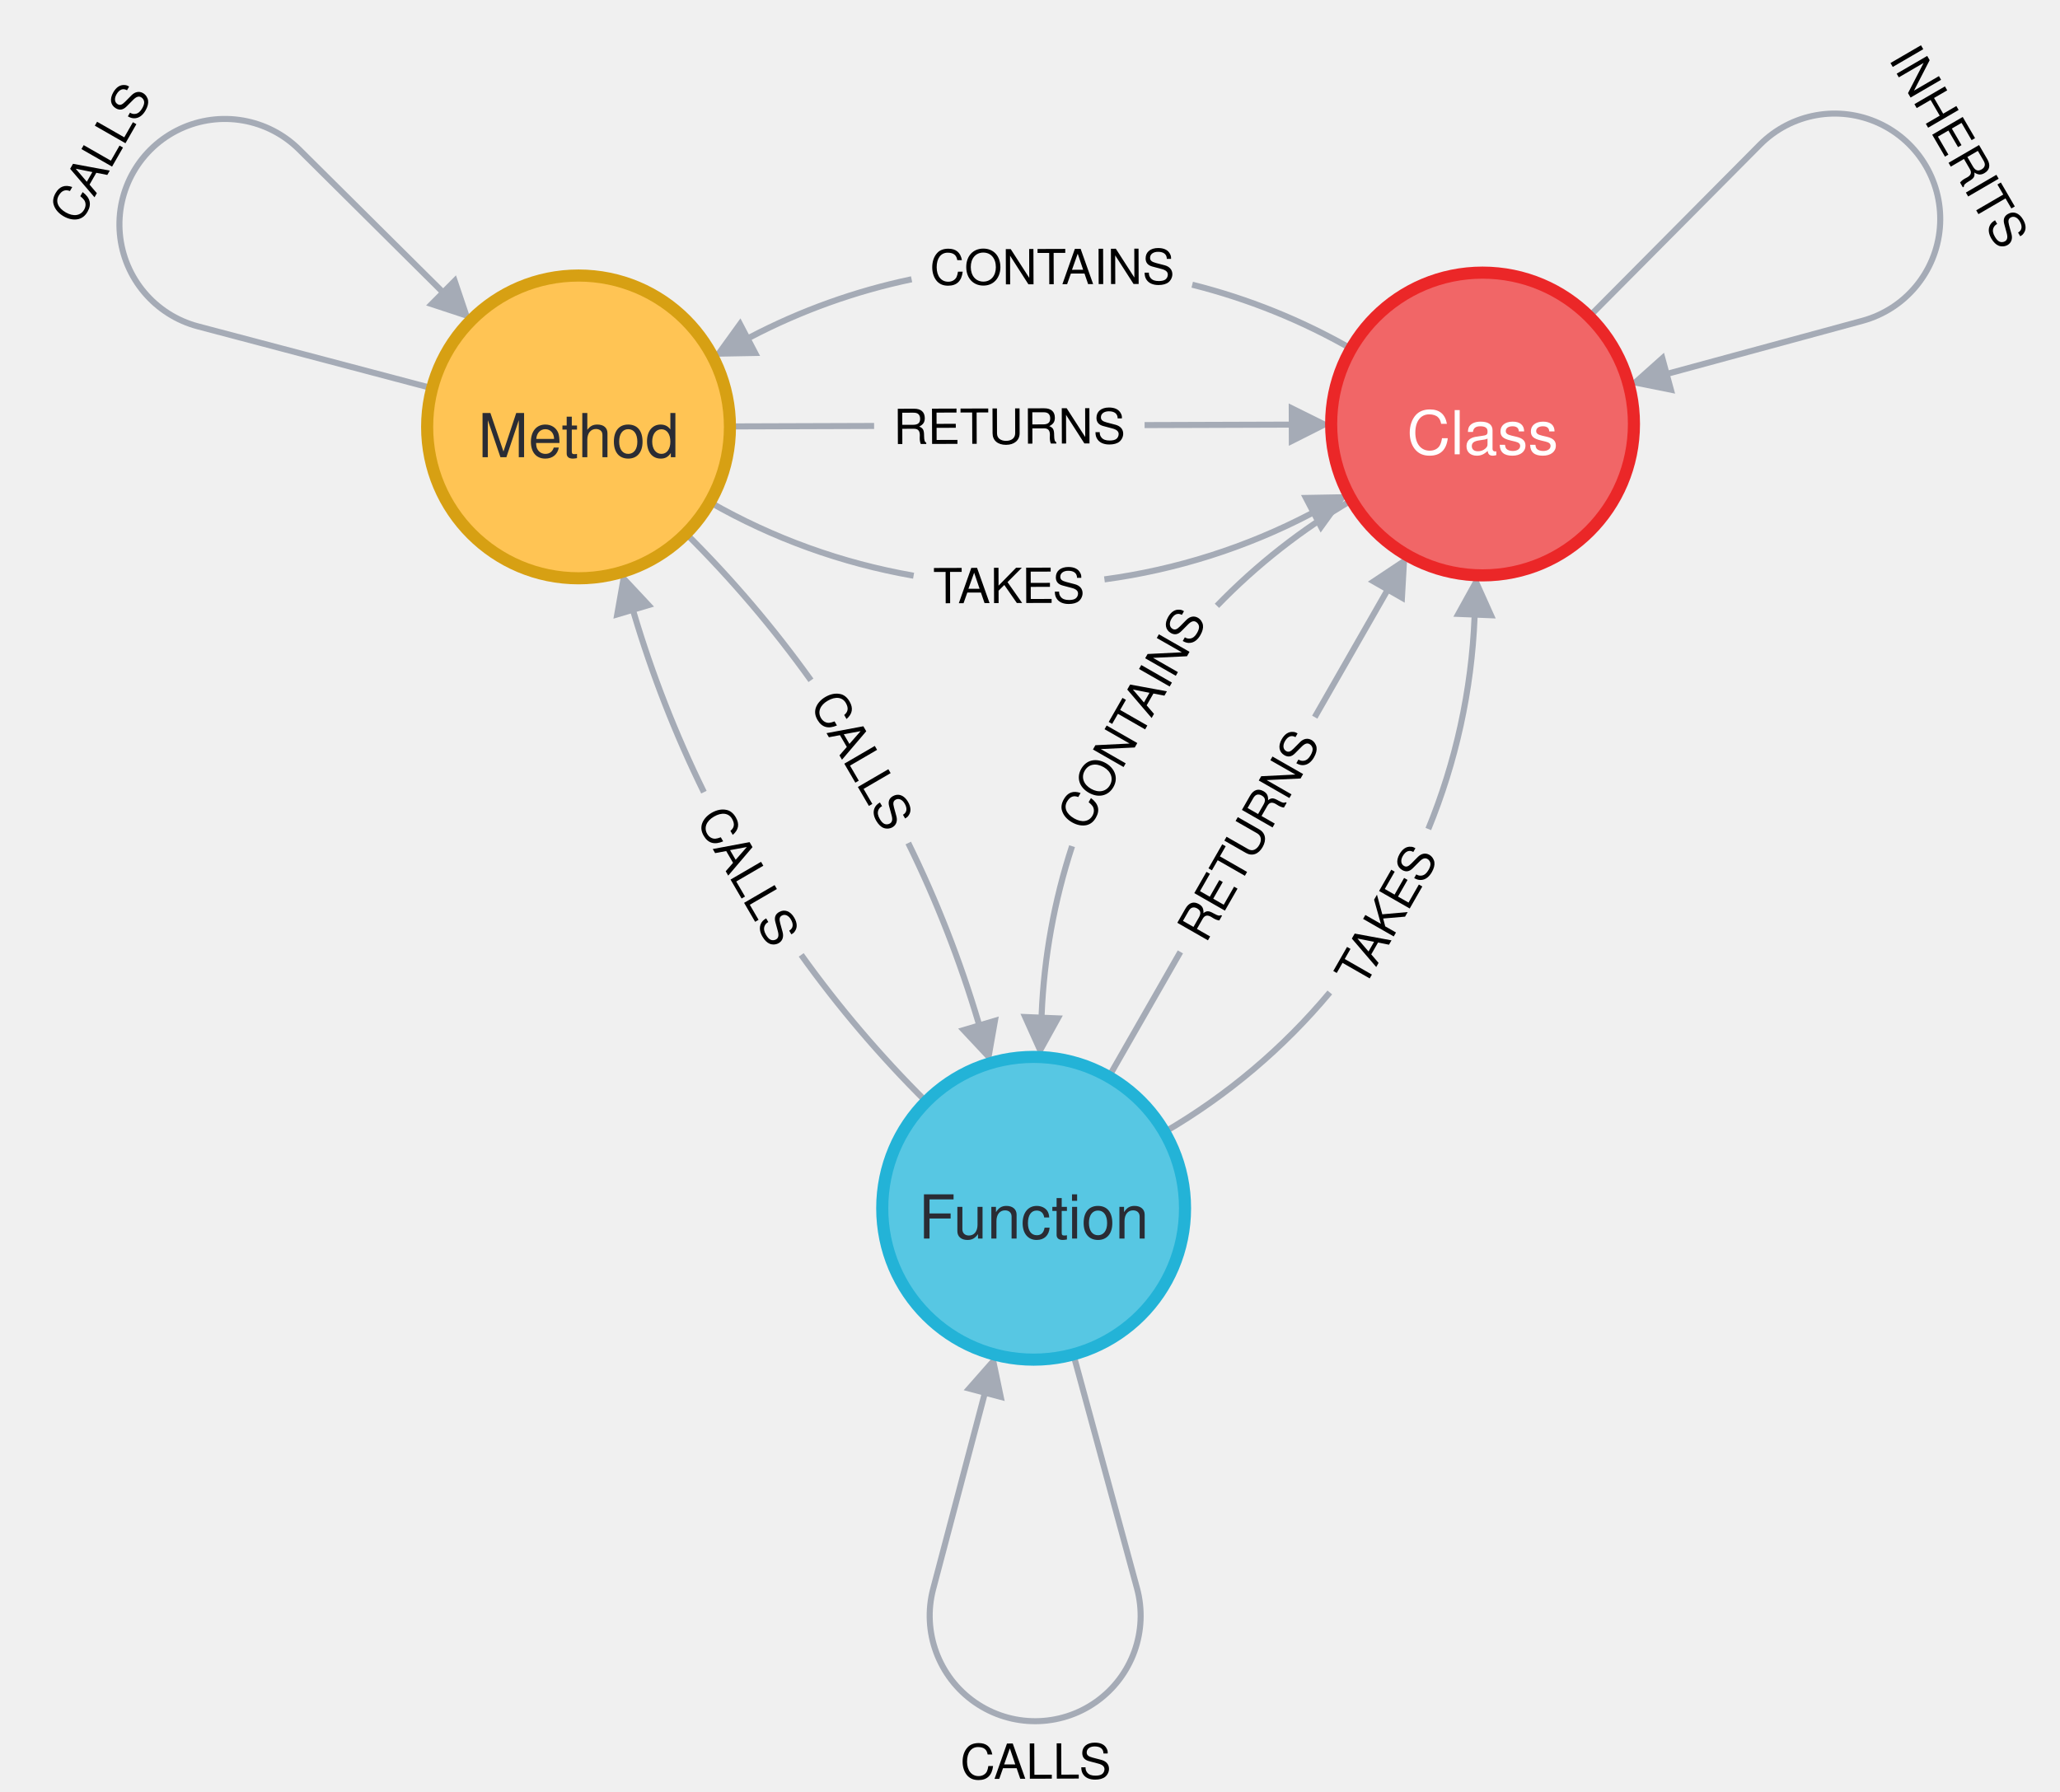
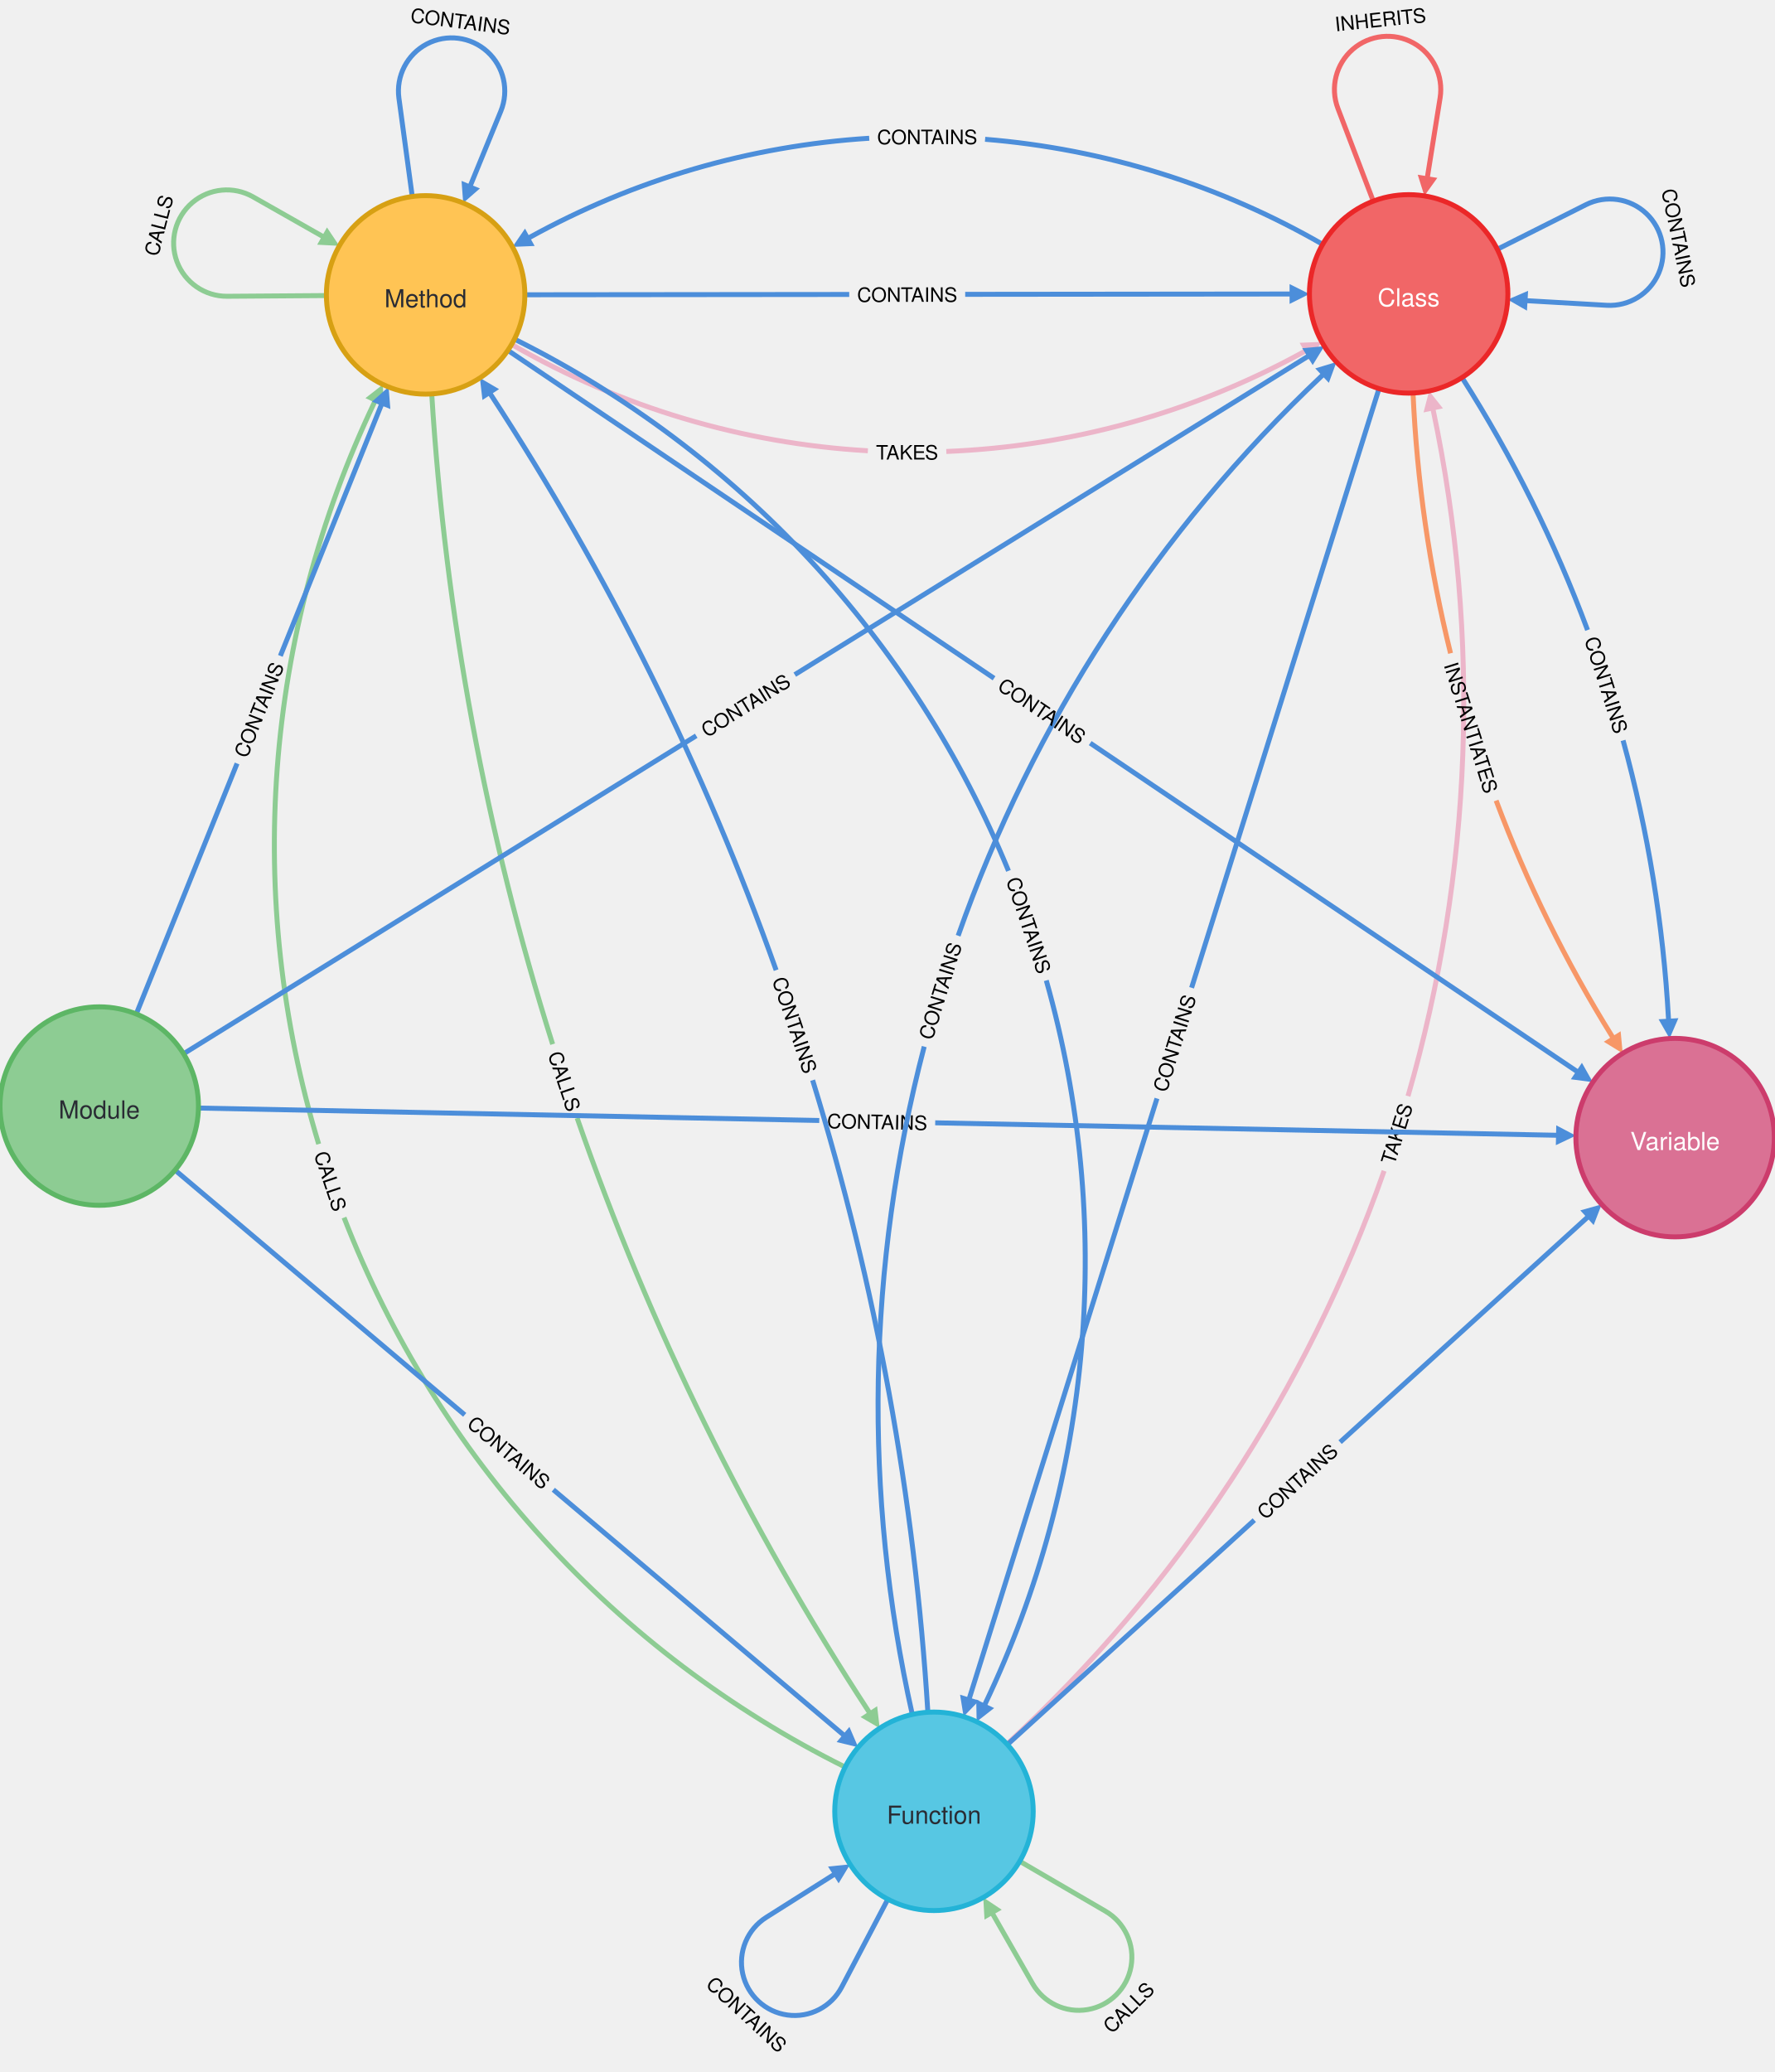
- <svg xmlns="http://www.w3.org/2000/svg" width="340.174" height="295.85" viewBox="-170.347 -113.359 340.174 295.85">
+ <svg xmlns="http://www.w3.org/2000/svg" width="715.277" height="835.145" viewBox="-401.351 -429.739 715.277 835.145">
  <g class="layer relationships">
-     <g class="relationship" transform="translate(0.340206 86.18814) rotate(299.7842)">
-       <path class="b-outline" fill="#A5ABB6" stroke="none" d="M 21.401,12.933 L 21.901,12.067 A 102.761 102.761 0 0 0 55.315,24.252 L 55.14,25.236 A 103.761 103.761 0 0 1 21.401,12.933 Z M 86.802,25.95 L 86.671,24.958 A 102.761 102.761 0 0 0 120.601,14.291 L 119.219,11.628 L 127.045,11.512 L 122.442,17.842 L 121.061,15.179 A 103.761 103.761 0 0 1 86.802,25.95" />
-       <text text-anchor="middle" pointer-events="none" font-size="8px" fill="#000000" x="70.955" y="29.308" font-family="Helvetica Neue, Helvetica, Arial, sans-serif">TAKES</text>
+     <g class="relationship" transform="translate(-229.7757 -310.8877) rotate(359.9427)">
+       <path class="b-outline" fill="#ECB5C9" stroke="none" d="M 34.141,20.866 L 35.141,19.134 A 324.233 324.233 0 0 0 178.28,62.017 L 178.163,64.014 A 326.233 326.233 0 0 1 34.141,20.866 Z M 209.887,64.328 L 209.81,62.33 A 324.233 324.233 0 0 0 353.771,22.295 L 352.323,19.668 L 361.26,19.309 L 356.185,26.674 L 354.737,24.046 A 326.233 326.233 0 0 1 209.887,64.328" />
+       <text text-anchor="middle" pointer-events="none" font-size="8px" fill="#000000" x="194.031" y="66.557" font-family="Helvetica Neue, Helvetica, Arial, sans-serif">TAKES</text>
    </g>
-     <g class="relationship" transform="translate(-74.81122 -42.85368) rotate(359.8155)">
-       <path class="b-outline" fill="#A5ABB6" stroke="none" d="M 21.401,12.933 L 21.901,12.067 A 102.809 102.809 0 0 0 55.338,24.259 L 55.163,25.243 A 103.809 103.809 0 0 1 21.401,12.933 Z M 86.825,25.957 L 86.695,24.965 A 102.809 102.809 0 0 0 120.647,14.292 L 119.266,11.629 L 127.091,11.512 L 122.489,17.842 L 121.108,15.179 A 103.809 103.809 0 0 1 86.825,25.957" />
-       <text text-anchor="middle" pointer-events="none" font-size="8px" fill="#000000" x="70.978" y="29.315" font-family="Helvetica Neue, Helvetica, Arial, sans-serif">TAKES</text>
+     <g class="relationship" transform="translate(-24.83555 300.3319) rotate(287.3729)">
+       <path class="b-outline" fill="#ECB5C9" stroke="none" d="M 34.141,20.866 L 35.141,19.134 A 569.469 569.469 0 0 0 300.57,95.101 L 300.503,97.1 A 571.469 571.469 0 0 1 34.141,20.866 Z M 332.194,97.296 L 332.151,95.296 A 569.469 569.469 0 0 0 598.498,22.613 L 597.031,19.996 L 605.965,19.571 L 600.945,26.973 L 599.477,24.357 A 571.469 571.469 0 0 1 332.194,97.296" />
+       <text text-anchor="middle" pointer-events="none" font-size="8px" fill="#000000" x="316.353" y="99.418" font-family="Helvetica Neue, Helvetica, Arial, sans-serif">TAKES</text>
    </g>
-     <g class="relationship" transform="translate(74.47101 -43.33446) rotate(239.7998)">
-       <path class="b-outline" fill="#A5ABB6" stroke="none" d="M 6.953 24.019 L 17.306 62.656 A 17.917 17.917 0 1 1 -17.306 62.656 L -8.765 30.78 L -4.901 31.815 L -6.47 24.148 L -11.663 30.004 L -7.799 31.039 L -16.34 62.915 A 16.917 16.917 0 1 0 16.34 62.915 L 5.988 24.278 Z" />
-       <text text-anchor="middle" pointer-events="none" font-size="8px" fill="#000000" x="0" y="94.21" transform="rotate(180 0 91.20965)" font-family="Helvetica Neue, Helvetica, Arial, sans-serif">INHERITS</text>
+     <g class="relationship" transform="translate(166.5152 -311.2838) rotate(534.1191)">
+       <path class="b-outline" fill="#F16667" stroke="none" d="M 11.319 38.378 L 21.671 77.015 A 22.436 22.436 0 1 1 -21.671 77.015 L -13.389 46.106 L -8.56 47.4 L -10.353 38.637 L -16.287 45.329 L -11.457 46.623 L -19.74 77.533 A 20.436 20.436 0 1 0 19.74 77.533 L 9.387 38.896 Z" />
+       <text text-anchor="middle" pointer-events="none" font-size="8px" fill="#000000" x="0" y="114.258" transform="rotate(180 0 111.258)" font-family="Helvetica Neue, Helvetica, Arial, sans-serif">INHERITS</text>
    </g>
-     <g class="relationship" transform="translate(-74.81122 -42.85368) rotate(359.8155)">
-       <path class="b-outline" fill="#A5ABB6" stroke="none" d="M 25 0.5 L 48.808 0.5 L 48.808 -0.5 L 25 -0.5 Z M 93.475 0.5 L 117.283 0.5 L 117.283 3.5 L 124.283 0 L 117.283 -3.5 L 117.283 -0.5 L 93.475 -0.5 Z" />
-       <text text-anchor="middle" pointer-events="none" font-size="8px" fill="#000000" x="71.142" y="3" font-family="Helvetica Neue, Helvetica, Arial, sans-serif">RETURNS</text>
+     <g class="relationship" transform="translate(-24.83555 300.3319) rotate(251.4638)">
+       <path class="b-outline" fill="#8DCC93" stroke="none" d="M 27.577,-28.991 L 28.991,-27.577 A 414.073 414.073 0 0 1 302.554,-148.41 L 302.461,-150.407 A 416.073 416.073 0 0 0 27.577,-28.991 Z M 333.876,-150.681 L 333.818,-148.681 A 414.073 414.073 0 0 1 609.441,-32.626 L 607.357,-30.468 L 615.891,-27.788 L 612.915,-36.223 L 610.831,-34.065 A 416.073 416.073 0 0 0 333.876,-150.681" />
+       <text text-anchor="middle" pointer-events="none" font-size="8px" fill="#000000" x="318.175" y="-146.841" transform="rotate(180 318.1749 -149.8407)" font-family="Helvetica Neue, Helvetica, Arial, sans-serif">CALLS</text>
    </g>
-     <g class="relationship" transform="translate(0.340206 86.18814) rotate(299.7842)">
-       <path class="b-outline" fill="#A5ABB6" stroke="none" d="M 25 0.5 L 48.784 0.5 L 48.784 -0.5 L 25 -0.5 Z M 93.452 0.5 L 117.236 0.5 L 117.236 3.5 L 124.236 0 L 117.236 -3.5 L 117.236 -0.5 L 93.452 -0.5 Z" />
-       <text text-anchor="middle" pointer-events="none" font-size="8px" fill="#000000" x="71.118" y="3" font-family="Helvetica Neue, Helvetica, Arial, sans-serif">RETURNS</text>
+     <g class="relationship" transform="translate(-229.7757 -310.8877) rotate(464.5947)">
+       <path class="b-outline" fill="#8DCC93" stroke="none" d="M 11.319 38.378 L 21.671 77.015 A 22.436 22.436 0 1 1 -21.671 77.015 L -13.389 46.106 L -8.56 47.4 L -10.353 38.637 L -16.287 45.329 L -11.457 46.623 L -19.74 77.533 A 20.436 20.436 0 1 0 19.74 77.533 L 9.387 38.896 Z" />
+       <text text-anchor="middle" pointer-events="none" font-size="8px" fill="#000000" x="0" y="114.258" transform="rotate(180 0 111.258)" font-family="Helvetica Neue, Helvetica, Arial, sans-serif">CALLS</text>
    </g>
-     <g class="relationship" transform="translate(0.340206 86.18814) rotate(239.7843)">
-       <path class="b-outline" fill="#A5ABB6" stroke="none" d="M 24.019,-6.953 L 24.278,-5.988 A 189.521 189.521 0 0 1 55.523,-11.607 L 55.429,-12.603 A 190.521 190.521 0 0 0 24.019,-6.953 Z M 86.822,-12.967 L 86.751,-11.969 A 189.521 189.521 0 0 1 118.119,-7.077 L 117.41,-4.162 L 125.038,-5.908 L 119.064,-10.963 L 118.355,-8.048 A 190.521 190.521 0 0 0 86.822,-12.967" />
-       <text text-anchor="middle" pointer-events="none" font-size="8px" fill="#000000" x="71.124" y="-9.932" transform="rotate(180 71.12377 -12.93248)" font-family="Helvetica Neue, Helvetica, Arial, sans-serif">CALLS</text>
+     <g class="relationship" transform="translate(-229.7757 -310.8877) rotate(431.4638)">
+       <path class="b-outline" fill="#8DCC93" stroke="none" d="M 38.378,11.319 L 38.896,9.387 A 1093.001 1093.001 0 0 0 302.658,46.463 L 302.623,48.462 A 1095.001 1095.001 0 0 1 38.378,11.319 Z M 333.998,48.562 L 333.976,46.562 A 1093.001 1093.001 0 0 0 597.968,11.161 L 597.209,8.259 L 605.961,10.107 L 599.231,15.999 L 598.473,13.096 A 1095.001 1095.001 0 0 1 333.998,48.562" />
+       <text text-anchor="middle" pointer-events="none" font-size="8px" fill="#000000" x="318.313" y="50.624" font-family="Helvetica Neue, Helvetica, Arial, sans-serif">CALLS</text>
    </g>
-     <g class="relationship" transform="translate(-74.81122 -42.85368) rotate(419.7843)">
-       <path class="b-outline" fill="#A5ABB6" stroke="none" d="M 24.019,-6.953 L 24.278,-5.988 A 189.521 189.521 0 0 1 55.523,-11.607 L 55.429,-12.603 A 190.521 190.521 0 0 0 24.019,-6.953 Z M 86.822,-12.967 L 86.751,-11.969 A 189.521 189.521 0 0 1 118.119,-7.077 L 117.41,-4.162 L 125.038,-5.908 L 119.064,-10.963 L 118.355,-8.048 A 190.521 190.521 0 0 0 86.822,-12.967" />
-       <text text-anchor="middle" pointer-events="none" font-size="8px" fill="#000000" x="71.124" y="-9.932" font-family="Helvetica Neue, Helvetica, Arial, sans-serif">CALLS</text>
+     <g class="relationship" transform="translate(-24.83555 300.3319) rotate(315.2183)">
+       <path class="b-outline" fill="#8DCC93" stroke="none" d="M 11.319 38.378 L 21.671 77.015 A 22.436 22.436 0 1 1 -21.671 77.015 L -13.389 46.106 L -8.56 47.4 L -10.353 38.637 L -16.287 45.329 L -11.457 46.623 L -19.74 77.533 A 20.436 20.436 0 1 0 19.74 77.533 L 9.387 38.896 Z" />
+       <text text-anchor="middle" pointer-events="none" font-size="8px" fill="#000000" x="0" y="114.258" font-family="Helvetica Neue, Helvetica, Arial, sans-serif">CALLS</text>
    </g>
-     <g class="relationship" transform="translate(0.340206 86.18814) rotate(359.7842)">
-       <path class="b-outline" fill="#A5ABB6" stroke="none" d="M 6.953 24.019 L 17.306 62.656 A 17.917 17.917 0 1 1 -17.306 62.656 L -8.765 30.78 L -4.901 31.815 L -6.47 24.148 L -11.663 30.004 L -7.799 31.039 L -16.34 62.915 A 16.917 16.917 0 1 0 16.34 62.915 L 5.988 24.278 Z" />
-       <text text-anchor="middle" pointer-events="none" font-size="8px" fill="#000000" x="0" y="94.21" font-family="Helvetica Neue, Helvetica, Arial, sans-serif">CALLS</text>
+     <g class="relationship" transform="translate(-229.7757 -310.8877) rotate(187.2687)">
+       <path class="b-outline" fill="#4C8EDA" stroke="none" d="M 11.319 38.378 L 21.671 77.015 A 22.436 22.436 0 1 1 -21.671 77.015 L -13.389 46.106 L -8.56 47.4 L -10.353 38.637 L -16.287 45.329 L -11.457 46.623 L -19.74 77.533 A 20.436 20.436 0 1 0 19.74 77.533 L 9.387 38.896 Z" />
+       <text text-anchor="middle" pointer-events="none" font-size="8px" fill="#000000" x="0" y="114.258" transform="rotate(180 0 111.258)" font-family="Helvetica Neue, Helvetica, Arial, sans-serif">CONTAINS</text>
    </g>
-     <g class="relationship" transform="translate(-74.81122 -42.85368) rotate(479.7999)">
-       <path class="b-outline" fill="#A5ABB6" stroke="none" d="M 6.953 24.019 L 17.306 62.656 A 17.917 17.917 0 1 1 -17.306 62.656 L -8.765 30.78 L -4.901 31.815 L -6.47 24.148 L -11.663 30.004 L -7.799 31.039 L -16.34 62.915 A 16.917 16.917 0 1 0 16.34 62.915 L 5.988 24.278 Z" />
-       <text text-anchor="middle" pointer-events="none" font-size="8px" fill="#000000" x="0" y="94.21" transform="rotate(180 0 91.20965)" font-family="Helvetica Neue, Helvetica, Arial, sans-serif">CALLS</text>
+     <g class="relationship" transform="translate(166.5152 -311.2838) rotate(467.3729)">
+       <path class="b-outline" fill="#4C8EDA" stroke="none" d="M 40 1 L 293.052 1 L 293.052 -1 L 40 -1 Z M 339.798 1 L 592.85 1 L 592.85 4 L 600.85 0 L 592.85 -4 L 592.85 -1 L 339.798 -1 Z" />
+       <text text-anchor="middle" pointer-events="none" font-size="8px" fill="#000000" x="316.425" y="3" transform="rotate(180 316.425 0)" font-family="Helvetica Neue, Helvetica, Arial, sans-serif">CONTAINS</text>
    </g>
-     <g class="relationship" transform="translate(74.47101 -43.33446) rotate(539.8155)">
-       <path class="b-outline" fill="#A5ABB6" stroke="none" d="M 21.401,12.933 L 21.901,12.067 A 102.809 102.809 0 0 0 47.992,22.676 L 47.746,23.645 A 103.809 103.809 0 0 1 21.401,12.933 Z M 94.307,24.694 L 94.105,23.715 A 102.809 102.809 0 0 0 120.647,14.292 L 119.266,11.629 L 127.091,11.512 L 122.489,17.842 L 121.108,15.179 A 103.809 103.809 0 0 1 94.307,24.694" />
-       <text text-anchor="middle" pointer-events="none" font-size="8px" fill="#000000" x="70.978" y="29.315" transform="rotate(180 70.9781 26.31456)" font-family="Helvetica Neue, Helvetica, Arial, sans-serif">CONTAINS</text>
+     <g class="relationship" transform="translate(166.5152 -311.2838) rotate(432.4718)">
+       <path class="b-outline" fill="#4C8EDA" stroke="none" d="M 38.378,-11.319 L 38.896,-9.387 A 534.882 534.882 0 0 1 150.975,-26.963 L 150.877,-28.96 A 536.882 536.882 0 0 0 38.378,-11.319 Z M 197.694,-29.226 L 197.618,-27.228 A 534.882 534.882 0 0 1 309.89,-10.927 L 309.147,-8.02 L 317.889,-9.913 L 311.129,-15.771 L 310.386,-12.864 A 536.882 536.882 0 0 0 197.694,-29.226" />
+       <text text-anchor="middle" pointer-events="none" font-size="8px" fill="#000000" x="174.288" y="-25.604" font-family="Helvetica Neue, Helvetica, Arial, sans-serif">CONTAINS</text>
    </g>
-     <g class="relationship" transform="translate(74.47101 -43.33446) rotate(479.7842)">
-       <path class="b-outline" fill="#A5ABB6" stroke="none" d="M 21.401,12.933 L 21.901,12.067 A 102.761 102.761 0 0 0 47.969,22.668 L 47.723,23.637 A 103.761 103.761 0 0 1 21.401,12.933 Z M 94.283,24.687 L 94.081,23.707 A 102.761 102.761 0 0 0 120.601,14.291 L 119.219,11.628 L 127.045,11.512 L 122.442,17.842 L 121.061,15.179 A 103.761 103.761 0 0 1 94.283,24.687" />
-       <text text-anchor="middle" pointer-events="none" font-size="8px" fill="#000000" x="70.955" y="29.308" transform="rotate(180 70.95472 26.30819)" font-family="Helvetica Neue, Helvetica, Arial, sans-serif">CONTAINS</text>
+     <g class="relationship" transform="translate(-361.3509 16.07496) rotate(361.1473)">
+       <path class="b-outline" fill="#4C8EDA" stroke="none" d="M 40 1 L 290.329 1 L 290.329 -1 L 40 -1 Z M 337.075 1 L 587.405 1 L 587.405 4 L 595.405 0 L 587.405 -4 L 587.405 -1 L 337.075 -1 Z" />
+       <text text-anchor="middle" pointer-events="none" font-size="8px" fill="#000000" x="313.702" y="3" font-family="Helvetica Neue, Helvetica, Arial, sans-serif">CONTAINS</text>
+     </g>
+     <g class="relationship" transform="translate(-229.7757 -310.8877) rotate(359.9427)">
+       <path class="b-outline" fill="#4C8EDA" stroke="none" d="M 40 1 L 170.773 1 L 170.773 -1 L 40 -1 Z M 217.519 1 L 348.291 1 L 348.291 4 L 356.291 0 L 348.291 -4 L 348.291 -1 L 217.519 -1 Z" />
+       <text text-anchor="middle" pointer-events="none" font-size="8px" fill="#000000" x="194.146" y="3" font-family="Helvetica Neue, Helvetica, Arial, sans-serif">CONTAINS</text>
+     </g>
+     <g class="relationship" transform="translate(-24.83555 300.3319) rotate(287.3729)">
+       <path class="b-outline" fill="#4C8EDA" stroke="none" d="M 34.141,-20.866 L 35.141,-19.134 A 569.469 569.469 0 0 1 293.037,-94.796 L 292.943,-96.793 A 571.469 571.469 0 0 0 34.141,-20.866 Z M 339.757,-97.082 L 339.687,-95.084 A 569.469 569.469 0 0 1 598.498,-22.613 L 597.031,-19.996 L 605.965,-19.571 L 600.945,-26.973 L 599.477,-24.357 A 571.469 571.469 0 0 0 339.757,-97.082" />
+       <text text-anchor="middle" pointer-events="none" font-size="8px" fill="#000000" x="316.353" y="-93.418" font-family="Helvetica Neue, Helvetica, Arial, sans-serif">CONTAINS</text>
+     </g>
+     <g class="relationship" transform="translate(-361.3509 16.07496) rotate(400.188)">
+       <path class="b-outline" fill="#4C8EDA" stroke="none" d="M 40 1 L 192.879 1 L 192.879 -1 L 40 -1 Z M 239.625 1 L 392.505 1 L 392.505 4 L 400.505 0 L 392.505 -4 L 392.505 -1 L 239.625 -1 Z" />
+       <text text-anchor="middle" pointer-events="none" font-size="8px" fill="#000000" x="216.252" y="3" font-family="Helvetica Neue, Helvetica, Arial, sans-serif">CONTAINS</text>
+     </g>
+     <g class="relationship" transform="translate(-24.83555 300.3319) rotate(251.4638)">
+       <path class="b-outline" fill="#4C8EDA" stroke="none" d="M 38.378,11.319 L 38.896,9.387 A 1093.001 1093.001 0 0 0 294.967,46.301 L 294.918,48.3 A 1095.001 1095.001 0 0 1 38.378,11.319 Z M 341.703,48.449 L 341.667,46.449 A 1093.001 1093.001 0 0 0 597.968,11.161 L 597.209,8.259 L 605.961,10.107 L 599.231,15.999 L 598.473,13.096 A 1095.001 1095.001 0 0 1 341.703,48.449" />
+       <text text-anchor="middle" pointer-events="none" font-size="8px" fill="#000000" x="318.313" y="50.624" transform="rotate(180 318.3131 47.62442)" font-family="Helvetica Neue, Helvetica, Arial, sans-serif">CONTAINS</text>
+     </g>
+     <g class="relationship" transform="translate(-24.83555 300.3319) rotate(402.7032)">
+       <path class="b-outline" fill="#4C8EDA" stroke="none" d="M 11.319 38.378 L 21.671 77.015 A 22.436 22.436 0 1 1 -21.671 77.015 L -13.389 46.106 L -8.56 47.4 L -10.353 38.637 L -16.287 45.329 L -11.457 46.623 L -19.74 77.533 A 20.436 20.436 0 1 0 19.74 77.533 L 9.387 38.896 Z" />
+       <text text-anchor="middle" pointer-events="none" font-size="8px" fill="#000000" x="0" y="114.258" font-family="Helvetica Neue, Helvetica, Arial, sans-serif">CONTAINS</text>
+     </g>
+     <g class="relationship" transform="translate(-229.7757 -310.8877) rotate(393.9948)">
+       <path class="b-outline" fill="#4C8EDA" stroke="none" d="M 40 1 L 276.396 1 L 276.396 -1 L 40 -1 Z M 323.142 1 L 559.538 1 L 559.538 4 L 567.538 0 L 559.538 -4 L 559.538 -1 L 323.142 -1 Z" />
+       <text text-anchor="middle" pointer-events="none" font-size="8px" fill="#000000" x="299.769" y="3" font-family="Helvetica Neue, Helvetica, Arial, sans-serif">CONTAINS</text>
+     </g>
+     <g class="relationship" transform="translate(-24.83555 300.3319) rotate(317.7334)">
+       <path class="b-outline" fill="#4C8EDA" stroke="none" d="M 40 1 L 174.487 1 L 174.487 -1 L 40 -1 Z M 221.233 1 L 355.72 1 L 355.72 4 L 363.72 0 L 355.72 -4 L 355.72 -1 L 221.233 -1 Z" />
+       <text text-anchor="middle" pointer-events="none" font-size="8px" fill="#000000" x="197.86" y="3" font-family="Helvetica Neue, Helvetica, Arial, sans-serif">CONTAINS</text>
+     </g>
+     <g class="relationship" transform="translate(166.5152 -311.2838) rotate(258.2954)">
+       <path class="b-outline" fill="#4C8EDA" stroke="none" d="M 11.319 38.378 L 21.671 77.015 A 22.436 22.436 0 1 1 -21.671 77.015 L -13.389 46.106 L -8.56 47.4 L -10.353 38.637 L -16.287 45.329 L -11.457 46.623 L -19.74 77.533 A 20.436 20.436 0 1 0 19.74 77.533 L 9.387 38.896 Z" />
+       <text text-anchor="middle" pointer-events="none" font-size="8px" fill="#000000" x="0" y="114.258" transform="rotate(180 0 111.258)" font-family="Helvetica Neue, Helvetica, Arial, sans-serif">CONTAINS</text>
+     </g>
+     <g class="relationship" transform="translate(166.5152 -311.2838) rotate(539.9427)">
+       <path class="b-outline" fill="#4C8EDA" stroke="none" d="M 34.141,20.866 L 35.141,19.134 A 324.233 324.233 0 0 0 170.769,61.489 L 170.606,63.482 A 326.233 326.233 0 0 1 34.141,20.866 Z M 217.453,63.947 L 217.329,61.951 A 324.233 324.233 0 0 0 353.771,22.295 L 352.323,19.668 L 361.26,19.309 L 356.185,26.674 L 354.737,24.046 A 326.233 326.233 0 0 1 217.453,63.947" />
+       <text text-anchor="middle" pointer-events="none" font-size="8px" fill="#000000" x="194.031" y="66.557" transform="rotate(180 194.0311 63.5569)" font-family="Helvetica Neue, Helvetica, Arial, sans-serif">CONTAINS</text>
+     </g>
+     <g class="relationship" transform="translate(-229.7757 -310.8877) rotate(431.4638)">
+       <path class="b-outline" fill="#4C8EDA" stroke="none" d="M 27.577,-28.991 L 28.991,-27.577 A 414.073 414.073 0 0 1 294.886,-147.982 L 294.756,-149.977 A 416.073 416.073 0 0 0 27.577,-28.991 Z M 341.588,-150.385 L 341.493,-148.387 A 414.073 414.073 0 0 1 609.441,-32.626 L 607.357,-30.468 L 615.891,-27.788 L 612.915,-36.223 L 610.831,-34.065 A 416.073 416.073 0 0 0 341.588,-150.385" />
+       <text text-anchor="middle" pointer-events="none" font-size="8px" fill="#000000" x="318.175" y="-146.841" font-family="Helvetica Neue, Helvetica, Arial, sans-serif">CONTAINS</text>
+     </g>
+     <g class="relationship" transform="translate(-361.3509 16.07496) rotate(328.1947)">
+       <path class="b-outline" fill="#4C8EDA" stroke="none" d="M 40 1 L 283.194 1 L 283.194 -1 L 40 -1 Z M 329.94 1 L 573.133 1 L 573.133 4 L 581.133 0 L 573.133 -4 L 573.133 -1 L 329.94 -1 Z" />
+       <text text-anchor="middle" pointer-events="none" font-size="8px" fill="#000000" x="306.567" y="3" font-family="Helvetica Neue, Helvetica, Arial, sans-serif">CONTAINS</text>
+     </g>
+     <g class="relationship" transform="translate(-361.3509 16.07496) rotate(291.9207)">
+       <path class="b-outline" fill="#4C8EDA" stroke="none" d="M 40 1 L 148.849 1 L 148.849 -1 L 40 -1 Z M 195.595 1 L 304.444 1 L 304.444 4 L 312.444 0 L 304.444 -4 L 304.444 -1 L 195.595 -1 Z" />
+       <text text-anchor="middle" pointer-events="none" font-size="8px" fill="#000000" x="172.222" y="3" font-family="Helvetica Neue, Helvetica, Arial, sans-serif">CONTAINS</text>
+     </g>
+     <g class="relationship" transform="translate(166.5152 -311.2838) rotate(432.4718)">
+       <path class="b-outline" fill="#F79767" stroke="none" d="M 38.378,11.319 L 38.896,9.387 A 534.882 534.882 0 0 0 143.295,26.528 L 143.168,28.524 A 536.882 536.882 0 0 1 38.378,11.319 Z M 205.408,28.878 L 205.303,26.881 A 534.882 534.882 0 0 0 309.89,10.927 L 309.147,8.02 L 317.889,9.913 L 311.129,15.771 L 310.386,12.864 A 536.882 536.882 0 0 1 205.408,28.878" />
+       <text text-anchor="middle" pointer-events="none" font-size="8px" fill="#000000" x="174.288" y="31.604" font-family="Helvetica Neue, Helvetica, Arial, sans-serif">INSTANTIATES</text>
    </g>
  </g>
  <g class="layer nodes">
-     <g class="node" aria-label="graph-node-83" transform="translate(0.340206,86.18814)">
-       <circle class="b-outline" cx="0" cy="0" r="25" fill="#57C7E3" stroke="#23b3d7" stroke-width="2px" />
+     <g class="node" aria-label="graph-node-176" transform="translate(-24.83555,300.3319)">
+       <circle class="b-outline" cx="0" cy="0" r="40" fill="#57C7E3" stroke="#23b3d7" stroke-width="2px" />
      <text class="caption" text-anchor="middle" pointer-events="none" x="0" y="5" font-size="10px" fill="#2A2C34" font-family="Helvetica Neue, Helvetica, Arial, sans-serif"> Function</text>
    </g>
-     <g class="node" aria-label="graph-node-82" transform="translate(74.47101,-43.33446)">
-       <circle class="b-outline" cx="0" cy="0" r="25" fill="#F16667" stroke="#eb2728" stroke-width="2px" />
+     <g class="node" aria-label="graph-node-178" transform="translate(273.9265,28.79772)">
+       <circle class="b-outline" cx="0" cy="0" r="40" fill="#DA7194" stroke="#cc3c6c" stroke-width="2px" />
+       <text class="caption" text-anchor="middle" pointer-events="none" x="0" y="5" font-size="10px" fill="#FFFFFF" font-family="Helvetica Neue, Helvetica, Arial, sans-serif"> Variable</text>
+     </g>
+     <g class="node" aria-label="graph-node-175" transform="translate(166.5152,-311.2838)">
+       <circle class="b-outline" cx="0" cy="0" r="40" fill="#F16667" stroke="#eb2728" stroke-width="2px" />
      <text class="caption" text-anchor="middle" pointer-events="none" x="0" y="5" font-size="10px" fill="#FFFFFF" font-family="Helvetica Neue, Helvetica, Arial, sans-serif"> Class</text>
    </g>
-     <g class="node" aria-label="graph-node-84" transform="translate(-74.81122,-42.85368)">
-       <circle class="b-outline" cx="0" cy="0" r="25" fill="#FFC454" stroke="#d7a013" stroke-width="2px" />
+     <g class="node" aria-label="graph-node-177" transform="translate(-229.7757,-310.8877)">
+       <circle class="b-outline" cx="0" cy="0" r="40" fill="#FFC454" stroke="#d7a013" stroke-width="2px" />
      <text class="caption" text-anchor="middle" pointer-events="none" x="0" y="5" font-size="10px" fill="#2A2C34" font-family="Helvetica Neue, Helvetica, Arial, sans-serif"> Method</text>
+     </g>
+     <g class="node" aria-label="graph-node-179" transform="translate(-361.3509,16.07496)">
+       <circle class="b-outline" cx="0" cy="0" r="40" fill="#8DCC93" stroke="#5db665" stroke-width="2px" />
+       <text class="caption" text-anchor="middle" pointer-events="none" x="0" y="5" font-size="10px" fill="#2A2C34" font-family="Helvetica Neue, Helvetica, Arial, sans-serif"> Module</text>
    </g>
  </g>
</svg>
